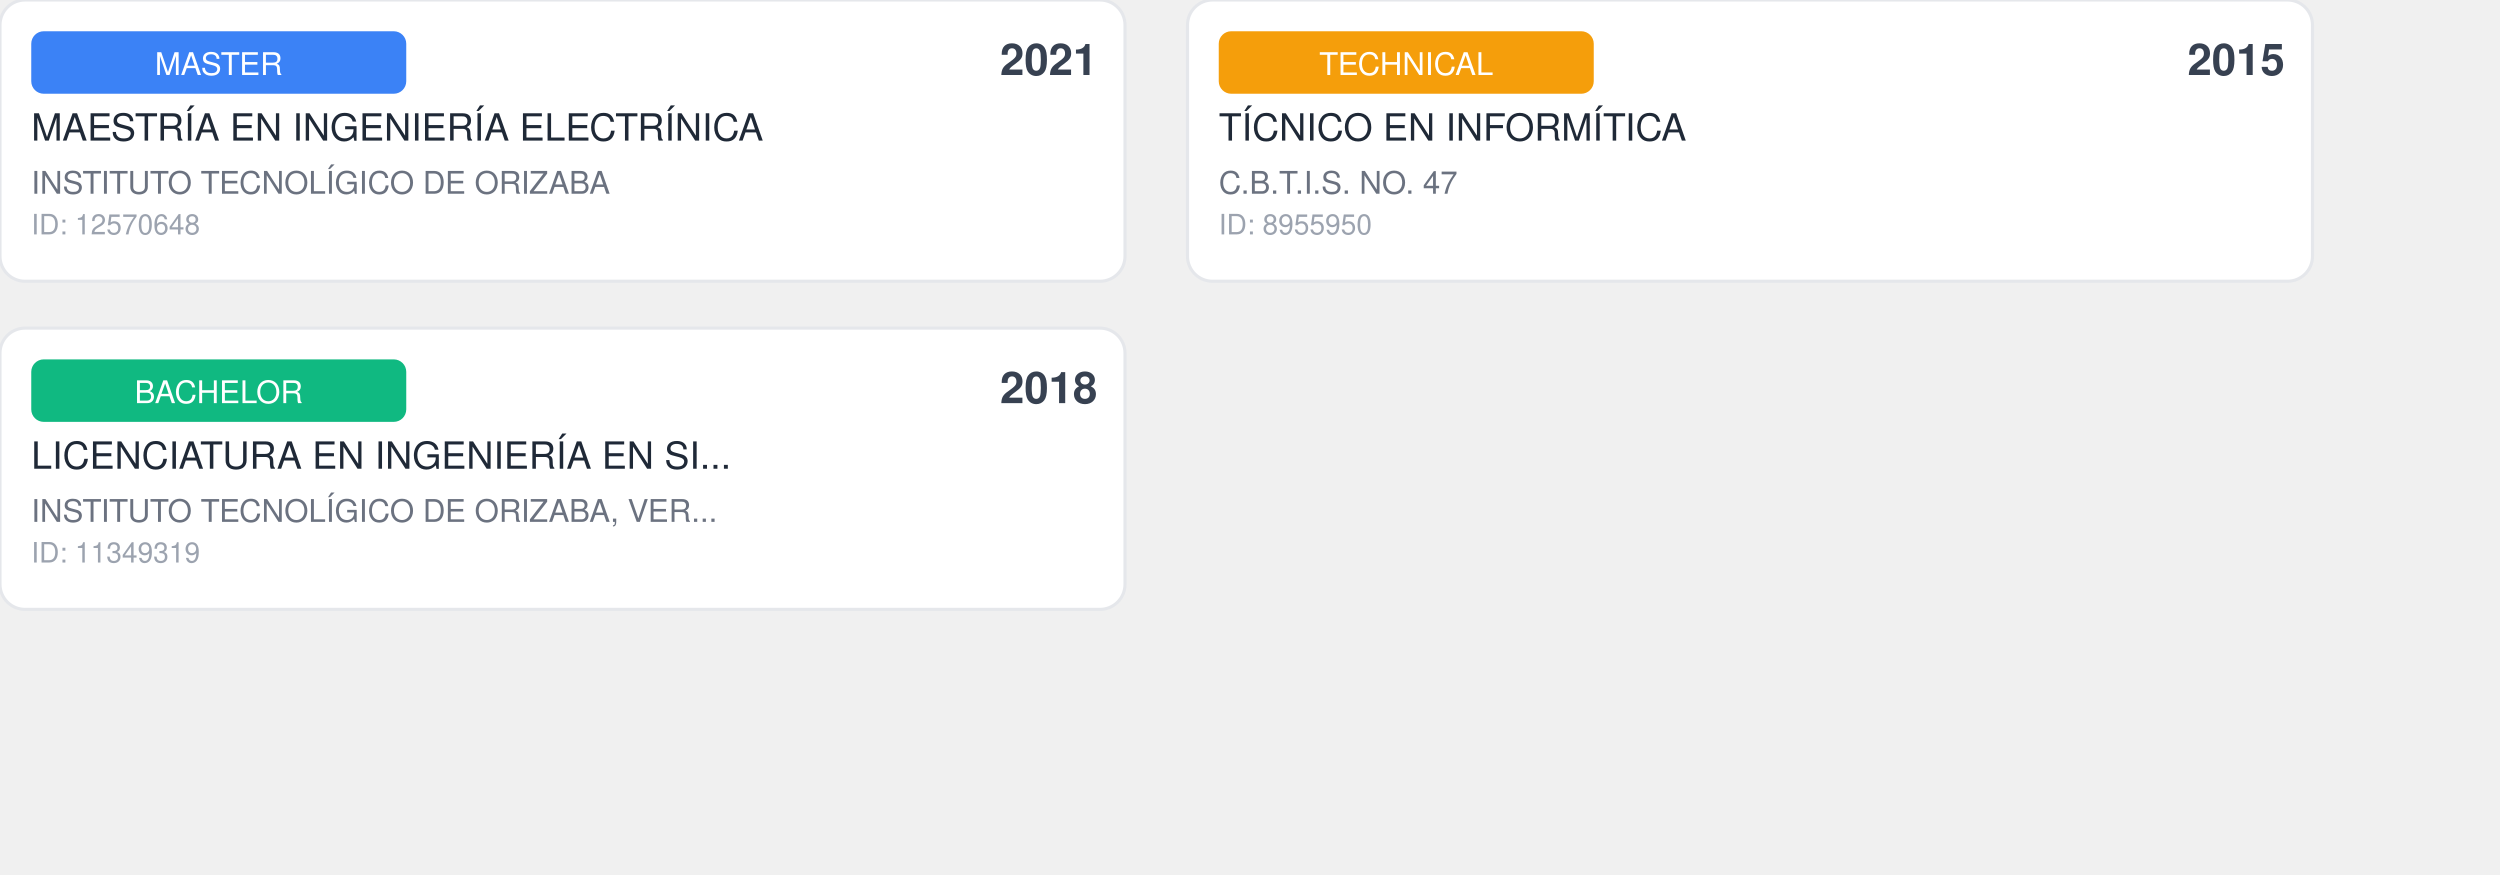
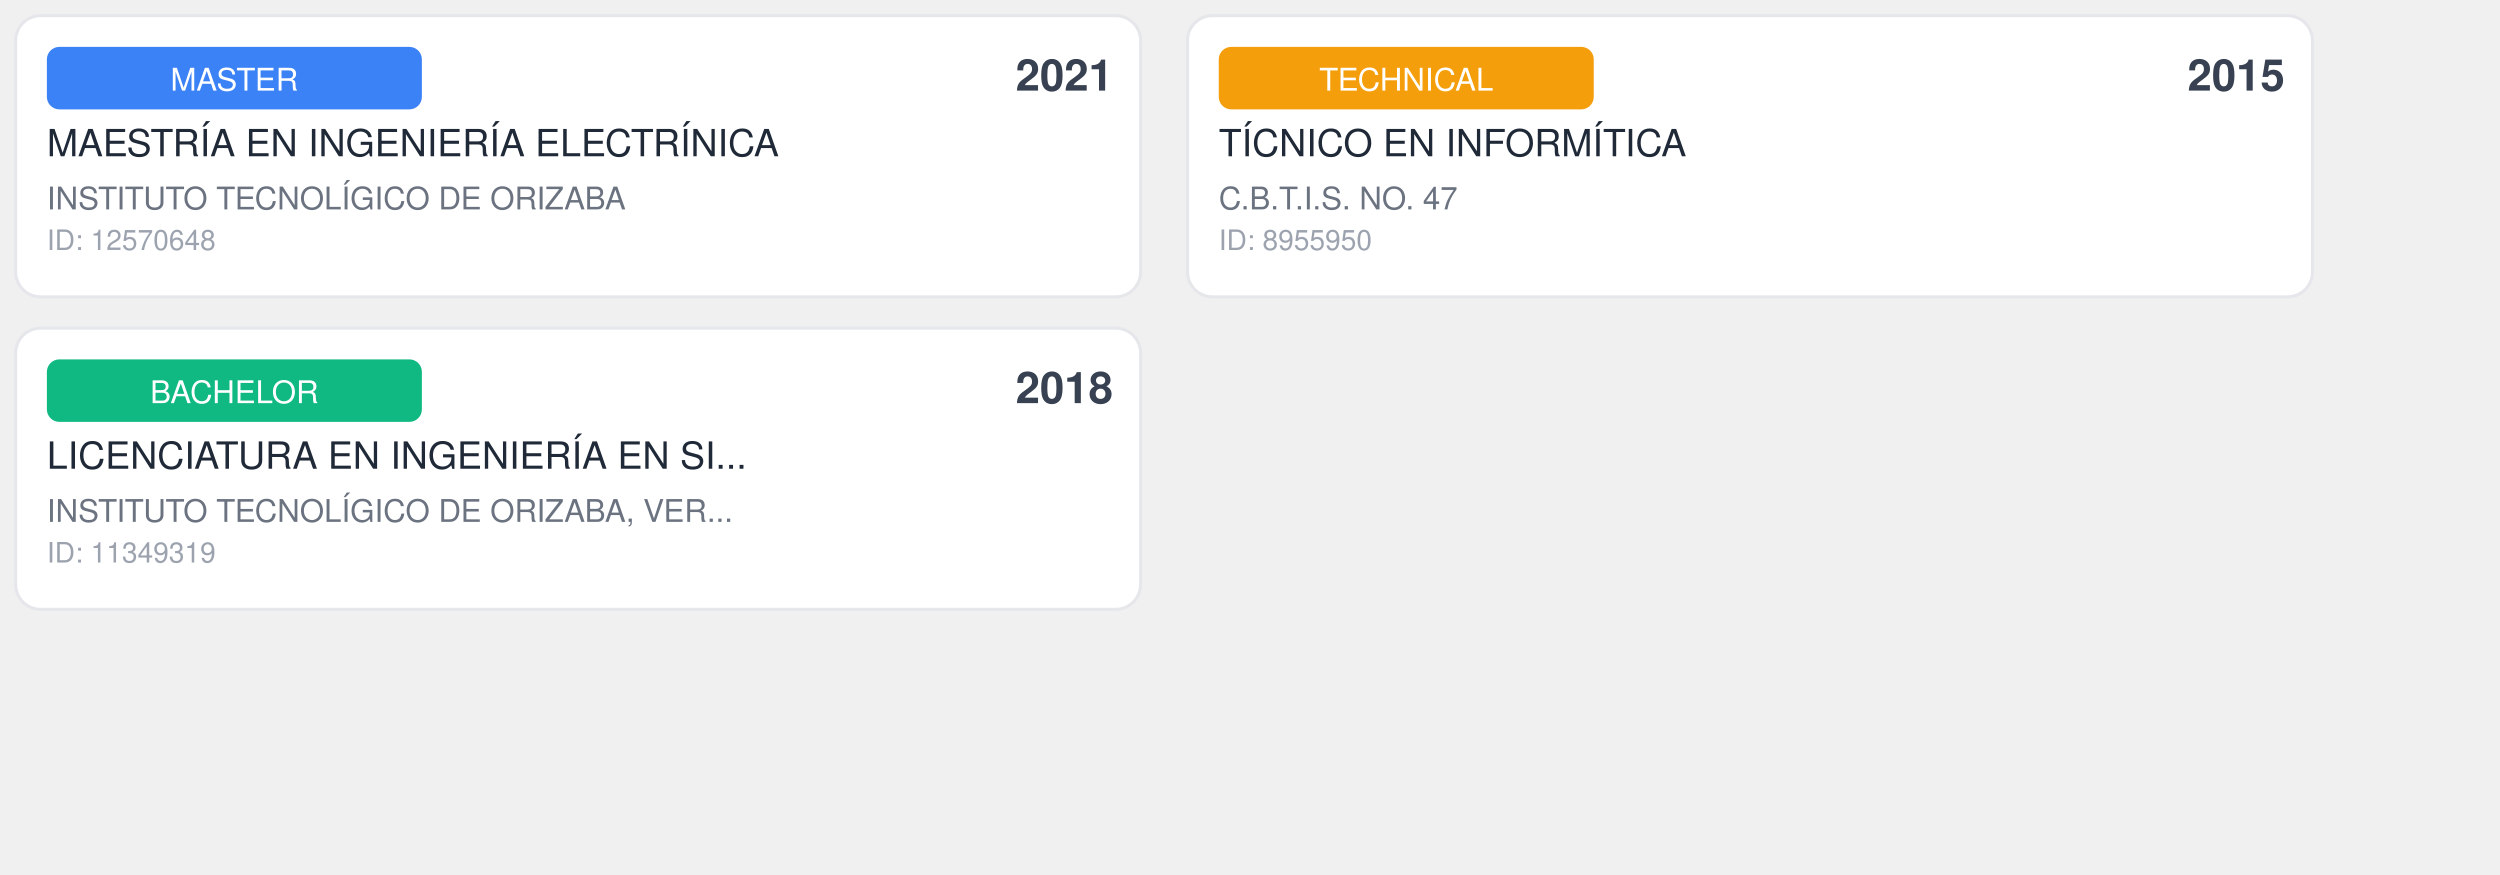
<svg xmlns="http://www.w3.org/2000/svg" width="800" height="280">
  <style>
svg {
  font-family: -apple-system, BlinkMacSystemFont, Segoe UI, Helvetica, Arial, sans-serif;
  margin-left: 0;
}

.card {
  fill: white;
  stroke: #e5e7eb;
  stroke-width: 1px;
  rx: 8px;
}

.year {
  font-size: 14px;
  font-weight: 600;
  fill: #374151;
}

.title {
  font-size: 12px;
  font-weight: 500;
  fill: #1f2937;
}

.institution {
  font-size: 10px;
  fill: #6b7280;
}

.cedula {
  font-size: 9px;
  fill: #9ca3af;
}

.header {
  font-size: 16px;
  font-weight: 600;
  fill: #1f2937;
}

.badge {
  rx: 4px;
  font-size: 10px;
  font-weight: 500;
  fill: white;
}

.badge-technical { fill: #f59e0b; }
.badge-bachelor { fill: #10b981; }
.badge-master { fill: #3b82f6; }
</style>
-   <rect x="0" y="0" width="360" height="90" class="card" />
-   <rect x="10" y="10" width="120" height="20" class="badge badge-master" />
-   <text x="70" y="24" class="badge" text-anchor="middle">MASTER</text>
-   <text x="320" y="24" class="year">2021</text>
-   <text x="10" y="45" class="title">MAESTRÍA EN INGENIERÍA ELECTRÍNICA</text>
-   <text x="10" y="62" class="institution">INSTITUTO TECNOLÍGICO DE ORIZABA</text>
-   <text x="10" y="75" class="cedula">ID: 12570648</text>
-   <rect x="380" y="0" width="360" height="90" class="card" />
-   <rect x="390" y="10" width="120" height="20" class="badge badge-technical" />
-   <text x="450" y="24" class="badge" text-anchor="middle">TECHNICAL</text>
-   <text x="700" y="24" class="year">2015</text>
-   <text x="390" y="45" class="title">TÍCNICO EN INFORMÍTICA</text>
-   <text x="390" y="62" class="institution">C.B.T.I.S. NO. 47</text>
-   <text x="390" y="75" class="cedula">ID: 8955950</text>
-   <rect x="0" y="105" width="360" height="90" class="card" />
-   <rect x="10" y="115" width="120" height="20" class="badge badge-bachelor" />
-   <text x="70" y="129" class="badge" text-anchor="middle">BACHELOR</text>
-   <text x="320" y="129" class="year">2018</text>
-   <text x="10" y="150" class="title">LICENCIATURA EN INGENIERÍA EN SI...</text>
-   <text x="10" y="167" class="institution">INSTITUTO TECNOLÍGICO DE ORIZABA, VER...</text>
-   <text x="10" y="180" class="cedula">ID: 11349319</text>
+   <rect x="5" y="5" width="360" height="90" class="card" />
+   <rect x="15" y="15" width="120" height="20" class="badge badge-master" />
+   <text x="75" y="29" class="badge" text-anchor="middle">MASTER</text>
+   <text x="325" y="29" class="year">2021</text>
+   <text x="15" y="50" class="title">MAESTRÍA EN INGENIERÍA ELECTRÍNICA</text>
+   <text x="15" y="67" class="institution">INSTITUTO TECNOLÍGICO DE ORIZABA</text>
+   <text x="15" y="80" class="cedula">ID: 12570648</text>
+   <rect x="380" y="5" width="360" height="90" class="card" />
+   <rect x="390" y="15" width="120" height="20" class="badge badge-technical" />
+   <text x="450" y="29" class="badge" text-anchor="middle">TECHNICAL</text>
+   <text x="700" y="29" class="year">2015</text>
+   <text x="390" y="50" class="title">TÍCNICO EN INFORMÍTICA</text>
+   <text x="390" y="67" class="institution">C.B.T.I.S. NO. 47</text>
+   <text x="390" y="80" class="cedula">ID: 8955950</text>
+   <rect x="5" y="105" width="360" height="90" class="card" />
+   <rect x="15" y="115" width="120" height="20" class="badge badge-bachelor" />
+   <text x="75" y="129" class="badge" text-anchor="middle">BACHELOR</text>
+   <text x="325" y="129" class="year">2018</text>
+   <text x="15" y="150" class="title">LICENCIATURA EN INGENIERÍA EN SI...</text>
+   <text x="15" y="167" class="institution">INSTITUTO TECNOLÍGICO DE ORIZABA, VER...</text>
+   <text x="15" y="180" class="cedula">ID: 11349319</text>
</svg>
